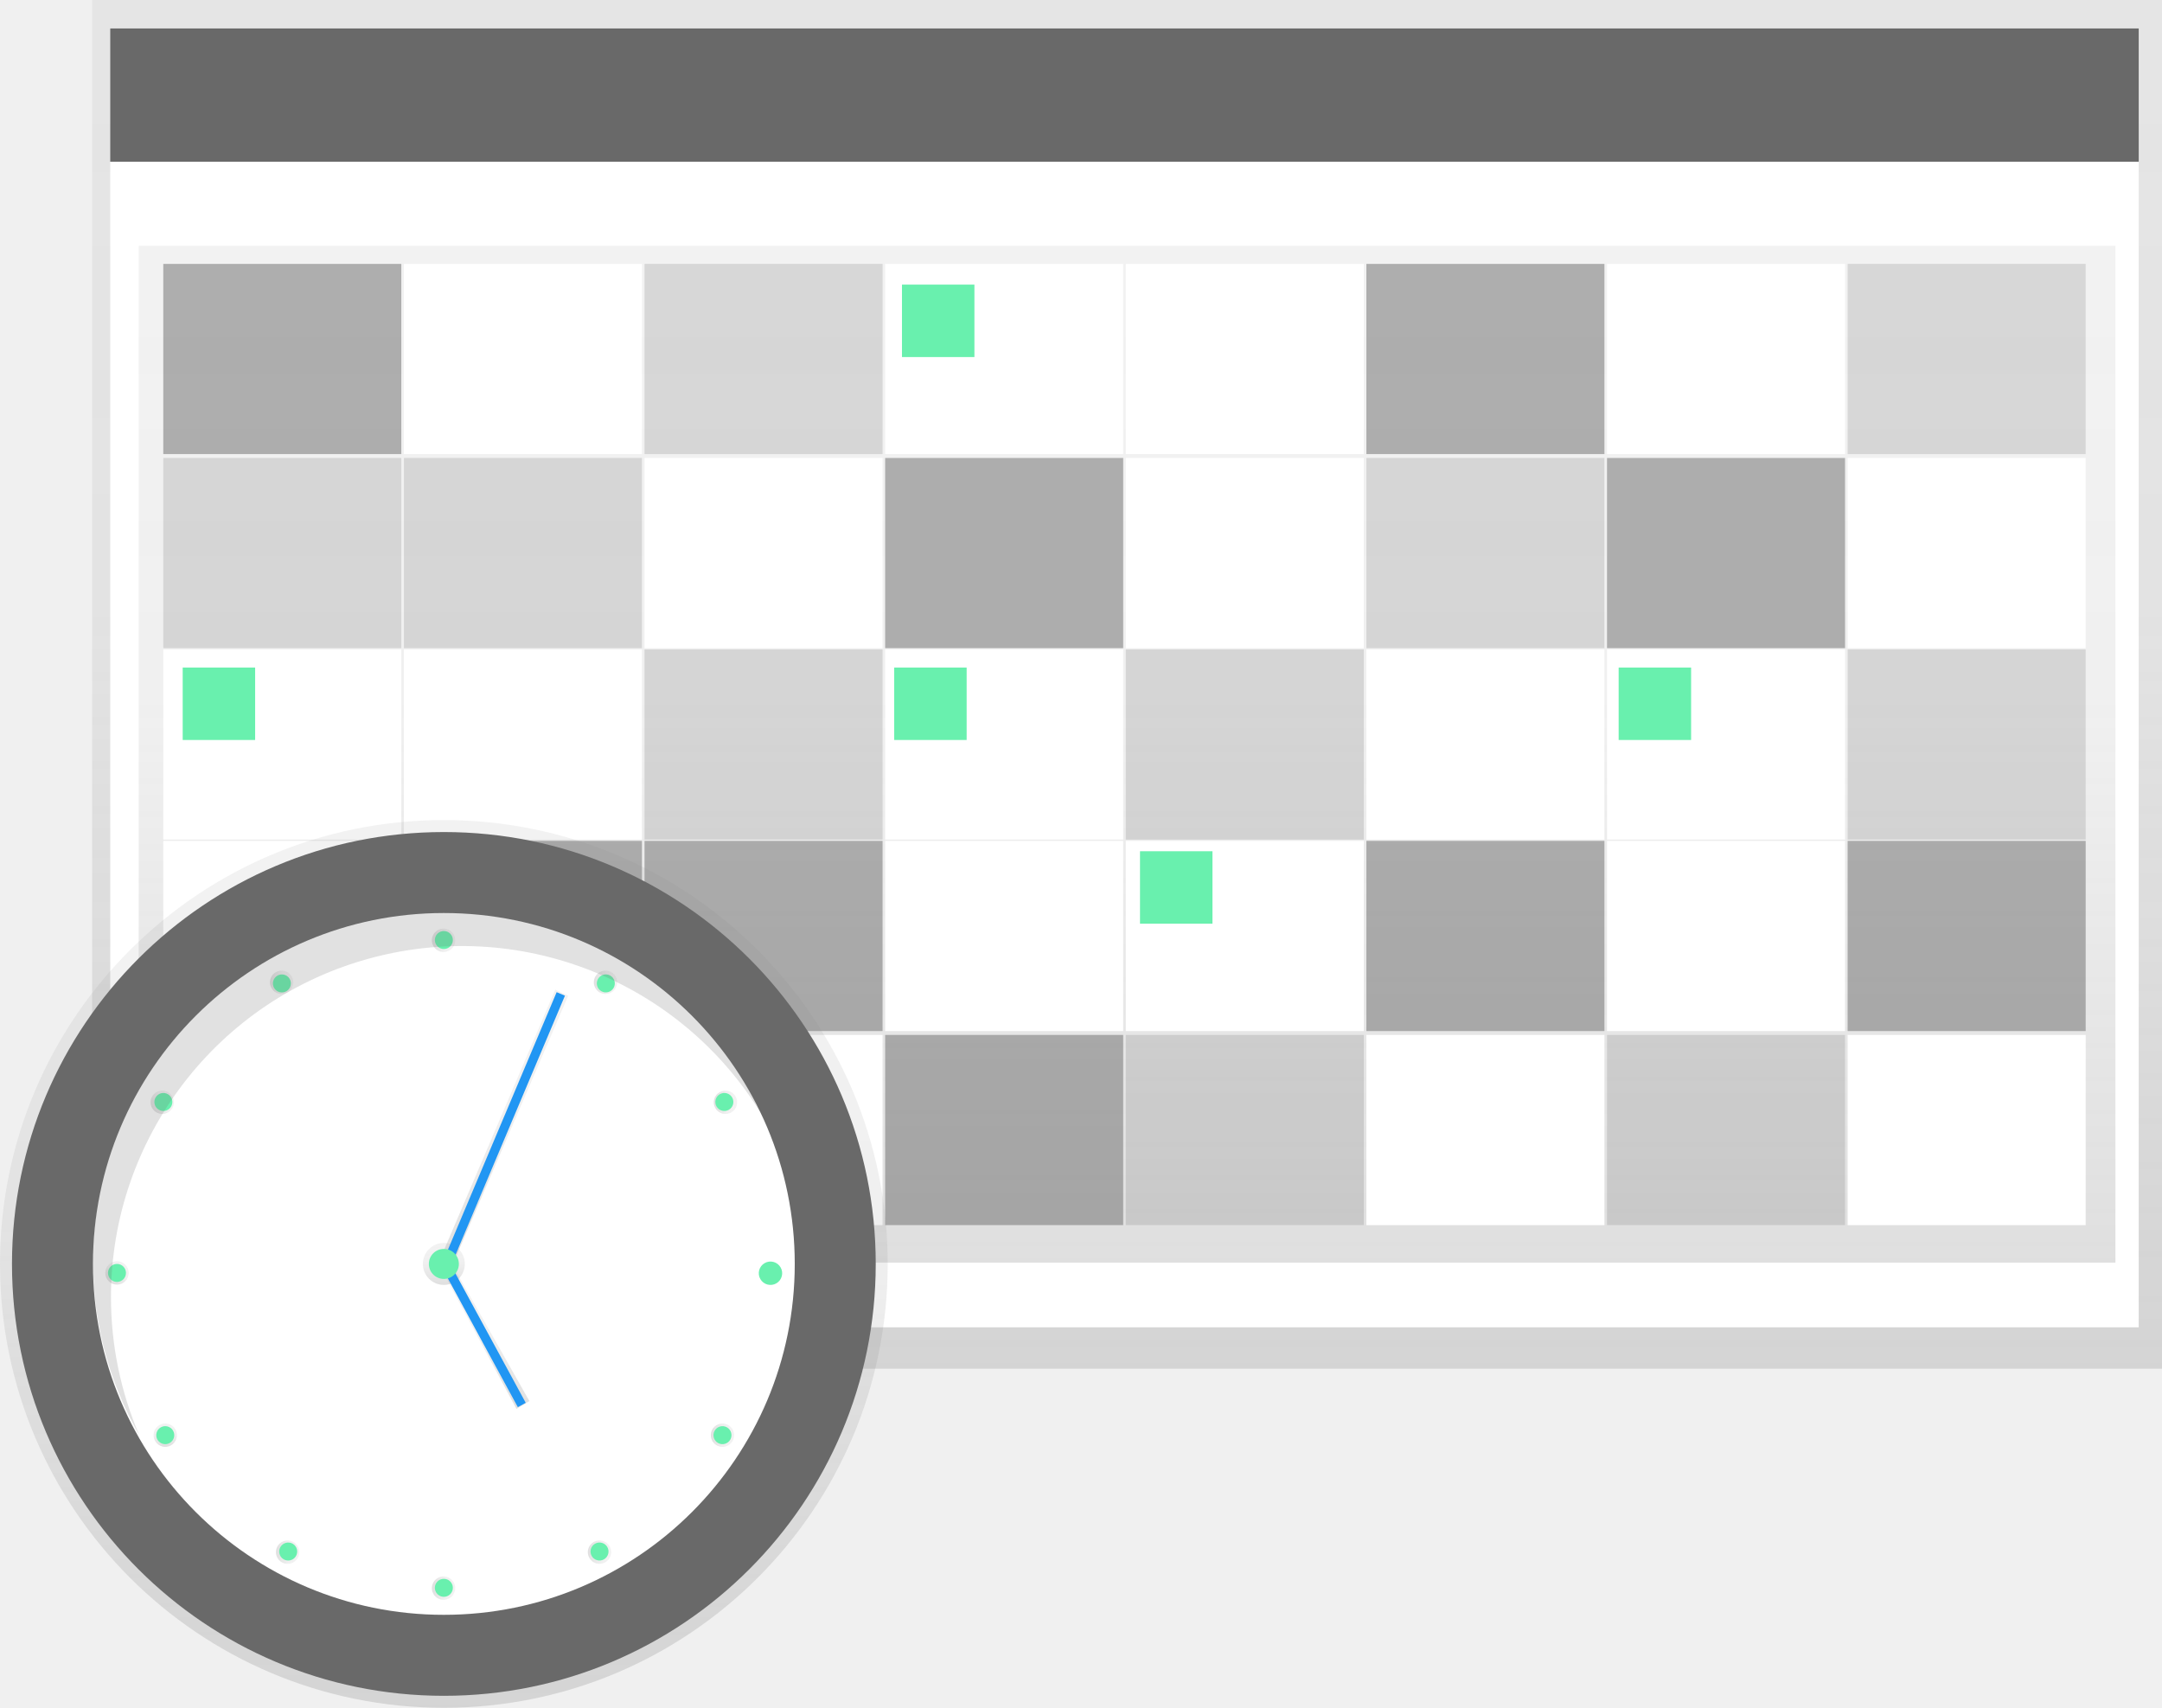
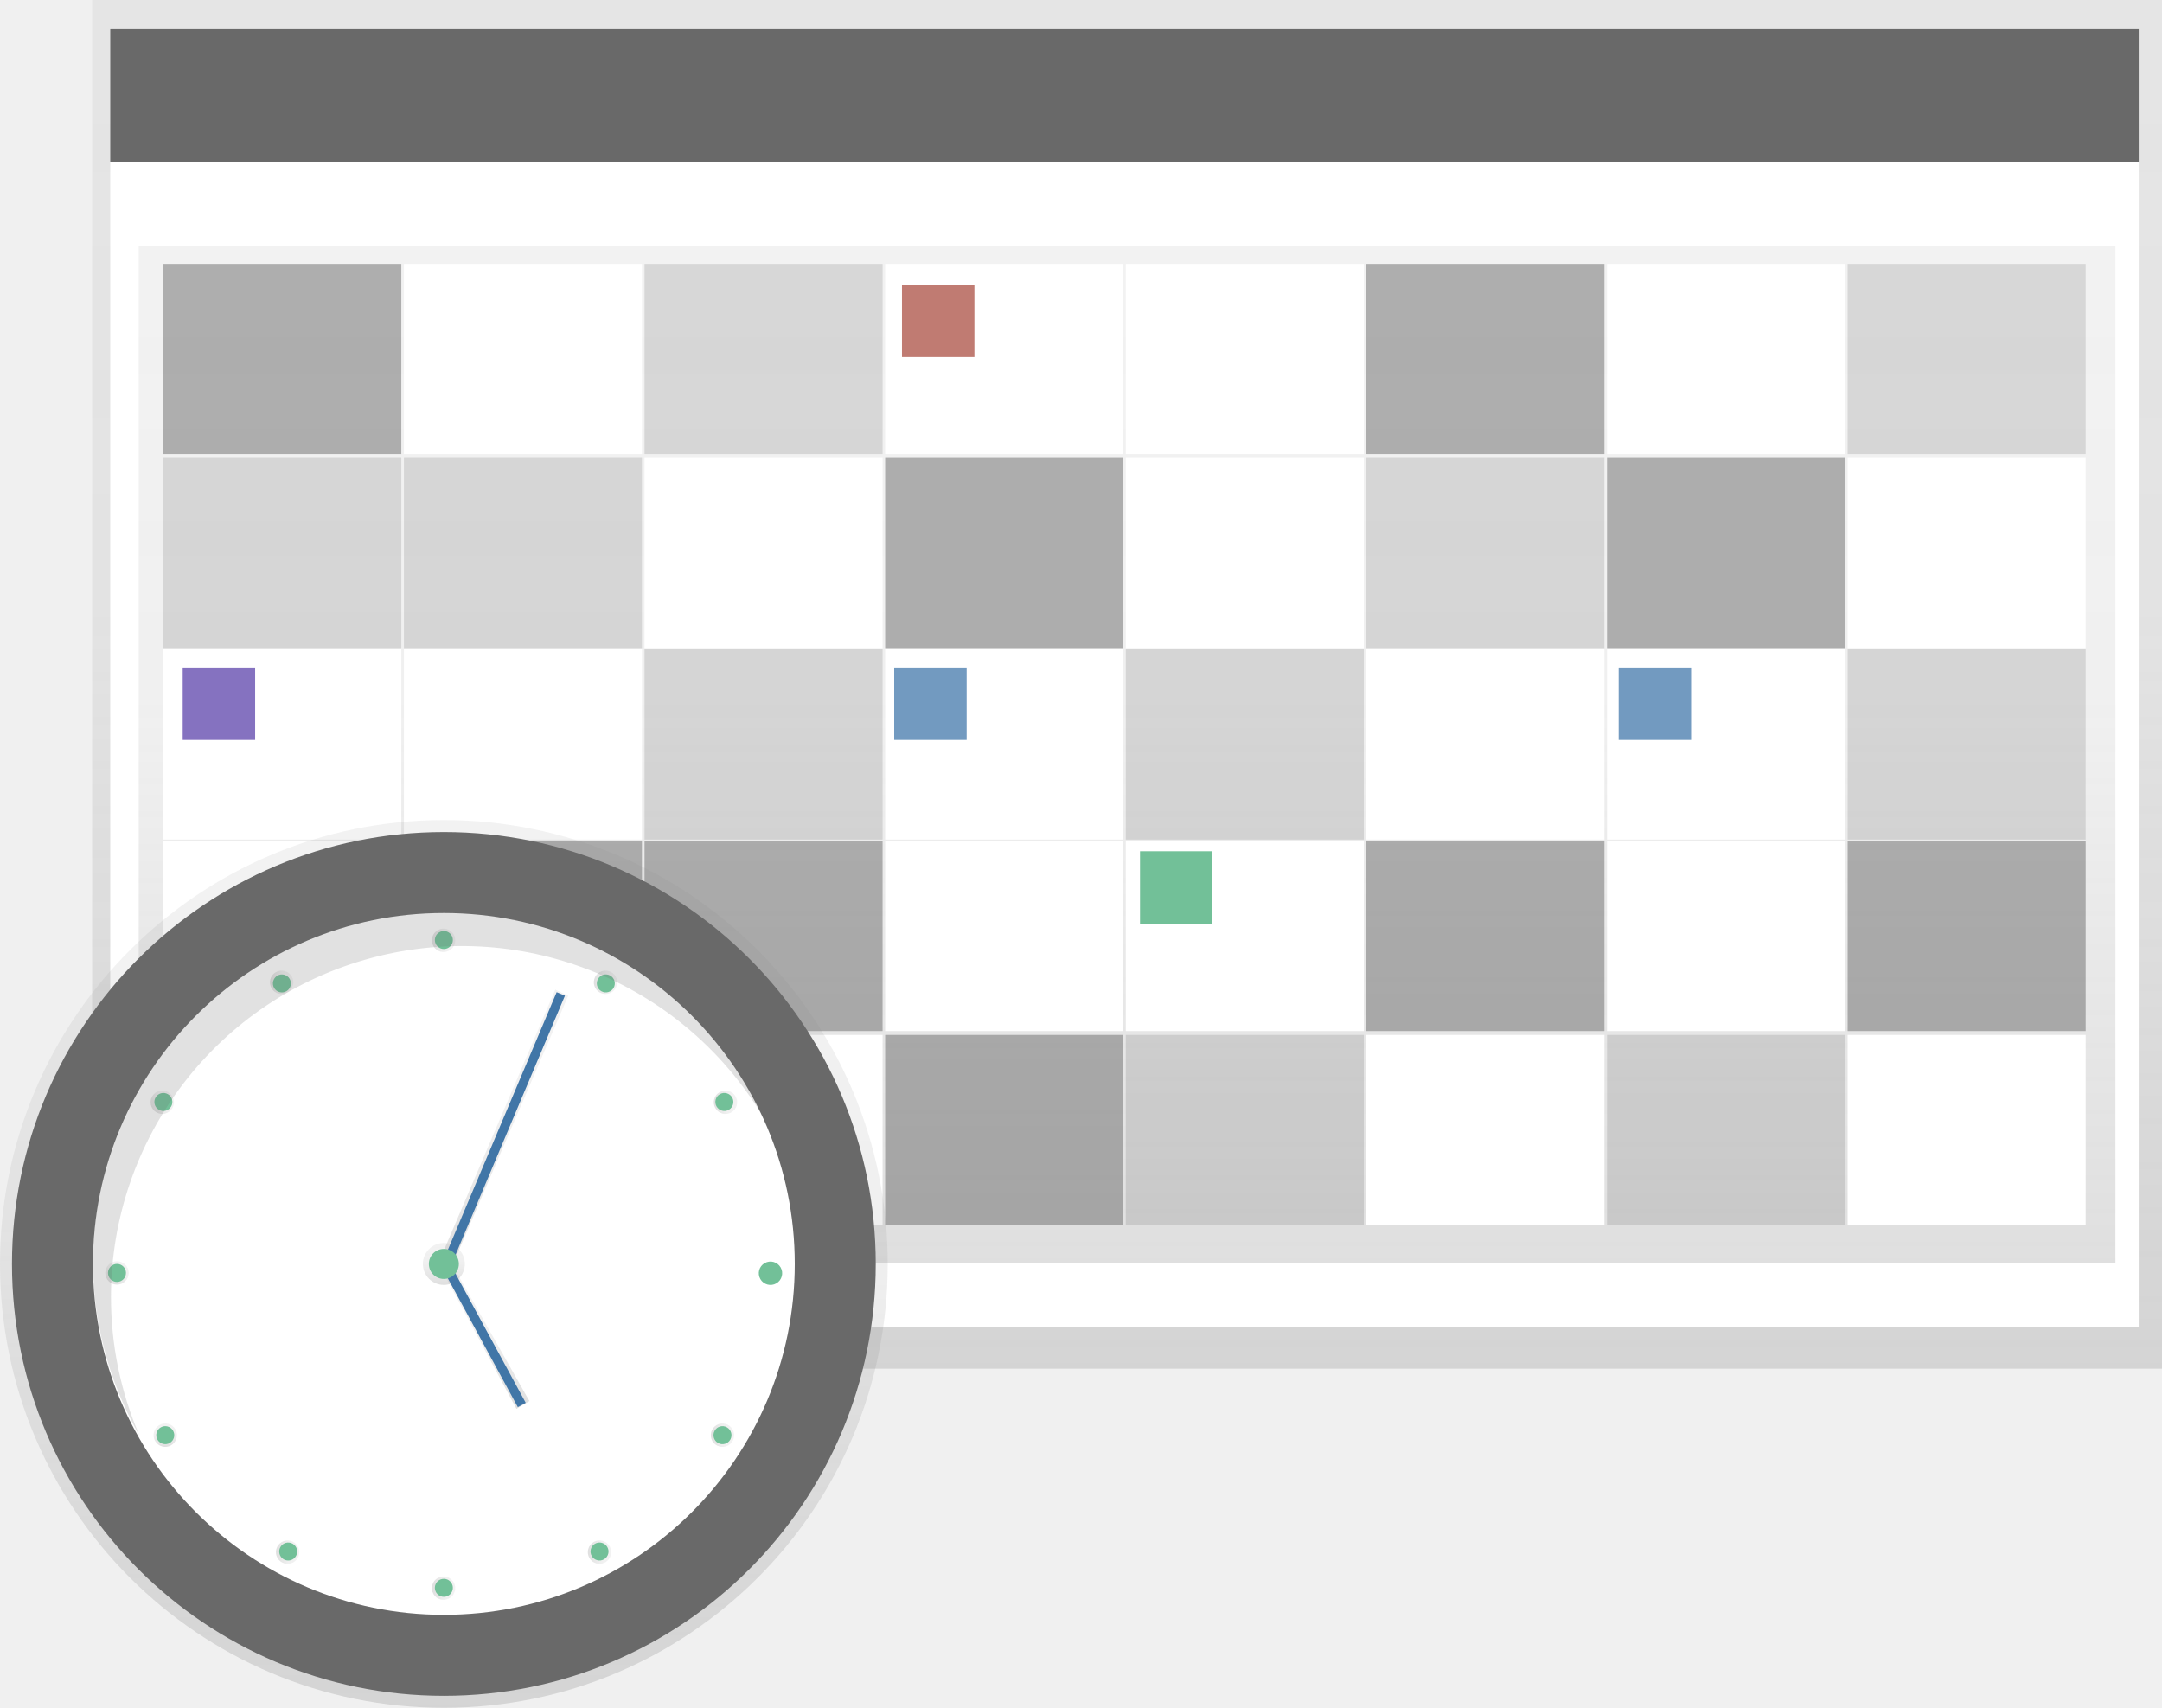
- <svg xmlns="http://www.w3.org/2000/svg" xmlns:xlink="http://www.w3.org/1999/xlink" id="3cd38589-f6b5-4ced-9f2c-9a4b79f01fae" data-name="Layer 1" width="835.61" height="660.05" viewBox="0 0 835.61 660.05">
-   <defs>
-     <linearGradient id="459c4fc8-d836-433f-a197-0a2a91cd58e2" x1="435.61" y1="529" x2="435.61" gradientUnits="userSpaceOnUse">
-       <stop offset="0" stop-color="gray" stop-opacity="0.25" />
-       <stop offset="0.54" stop-color="gray" stop-opacity="0.12" />
-       <stop offset="1" stop-color="gray" stop-opacity="0.1" />
+ <svg xmlns="http://www.w3.org/2000/svg" xmlns:xlink="http://www.w3.org/1999/xlink" version="1.1" viewBox="0 0 835.61 660.05" height="660.05" width="835.61" data-name="Layer 1" id="3cd38589-f6b5-4ced-9f2c-9a4b79f01fae">
+   <defs id="defs1058">
+     <linearGradient gradientUnits="userSpaceOnUse" x2="435.61" y1="529" x1="435.61" id="459c4fc8-d836-433f-a197-0a2a91cd58e2">
+       <stop id="stop1035" stop-opacity="0.25" stop-color="gray" offset="0" />
+       <stop id="stop1037" stop-opacity="0.12" stop-color="gray" offset="0.54" />
+       <stop id="stop1039" stop-opacity="0.1" stop-color="gray" offset="1" />
    </linearGradient>
-     <linearGradient id="342ea0e6-6062-49b7-bc20-c734cb7a73a4" x1="435.61" y1="488" x2="435.61" y2="95" xlink:href="#459c4fc8-d836-433f-a197-0a2a91cd58e2" />
-     <linearGradient id="763d00b7-5a07-4818-8ebb-d18341e18e84" x1="171.55" y1="660.05" x2="171.55" y2="316.95" xlink:href="#459c4fc8-d836-433f-a197-0a2a91cd58e2" />
-     <linearGradient id="92069d5c-e5f8-43fe-b38d-e54af900eab7" x1="171.55" y1="496.61" x2="171.55" y2="480.38" xlink:href="#459c4fc8-d836-433f-a197-0a2a91cd58e2" />
-     <linearGradient id="cc2cb1f8-9965-47fb-9589-218376181648" x1="194.61" y1="489.5" x2="194.61" y2="382.5" xlink:href="#459c4fc8-d836-433f-a197-0a2a91cd58e2" />
-     <linearGradient id="21b9629b-50a9-4ebb-aca6-e4e0185f53fc" x1="187.61" y1="544.5" x2="187.61" y2="488.5" xlink:href="#459c4fc8-d836-433f-a197-0a2a91cd58e2" />
-     <linearGradient id="fcd1d80a-fd87-48d8-ac9f-c26a469979c7" x1="509.54" y1="778.88" x2="509.54" y2="769.85" gradientTransform="translate(1170.3 491.9) rotate(120)" xlink:href="#459c4fc8-d836-433f-a197-0a2a91cd58e2" />
-     <linearGradient id="103b5314-699c-4416-ba96-f0315aa2be6d" x1="246.07" y1="679.17" x2="246.07" y2="670.14" gradientTransform="translate(370.3 -32.65) rotate(30)" xlink:href="#459c4fc8-d836-433f-a197-0a2a91cd58e2" />
-     <linearGradient id="f7eccc56-af47-4388-bae2-3610c4149eb5" x1="364.44" y1="766.03" x2="364.44" y2="756.99" gradientTransform="translate(110.34 -349.73) rotate(30)" xlink:href="#459c4fc8-d836-433f-a197-0a2a91cd58e2" />
-     <linearGradient id="bcd8726a-d7c5-49b1-9a44-0b3978539435" x1="643.63" y1="719.48" x2="643.63" y2="710.44" gradientTransform="translate(1232.03 299.71) rotate(120)" xlink:href="#459c4fc8-d836-433f-a197-0a2a91cd58e2" />
-     <linearGradient id="391a46f9-b208-48d2-be26-d2096ab99e61" x1="627.41" y1="656.89" x2="627.41" y2="647.85" gradientTransform="translate(1232.3 266.24) rotate(120)" xlink:href="#459c4fc8-d836-433f-a197-0a2a91cd58e2" />
-     <linearGradient id="83f8f054-eb9c-442d-b51f-167d68b16295" x1="643.63" y1="594.29" x2="643.63" y2="585.26" gradientTransform="translate(1248.8 237.12) rotate(120)" xlink:href="#459c4fc8-d836-433f-a197-0a2a91cd58e2" />
-     <linearGradient id="ae1ae34d-eb1b-4711-a510-1c391231e596" x1="690" y1="547.93" x2="690" y2="538.89" gradientTransform="translate(1278.2 220.15) rotate(120)" xlink:href="#459c4fc8-d836-433f-a197-0a2a91cd58e2" />
-     <linearGradient id="9891a10d-f6cd-4be8-8439-1a188b457eca" x1="818.66" y1="549.09" x2="818.66" y2="540.05" gradientTransform="translate(1342.37 237.96) rotate(120)" xlink:href="#459c4fc8-d836-433f-a197-0a2a91cd58e2" />
-     <linearGradient id="fc0ab291-1c38-49b0-9137-a4534010b0cb" x1="863.87" y1="596.61" x2="863.87" y2="587.58" gradientTransform="translate(1358.61 267.78) rotate(120)" xlink:href="#459c4fc8-d836-433f-a197-0a2a91cd58e2" />
-     <linearGradient id="28dee737-f47b-4c6f-813e-2c0be0b581eb" x1="877.78" y1="656.89" x2="877.78" y2="647.85" gradientTransform="translate(1357.49 299.78) rotate(120)" xlink:href="#459c4fc8-d836-433f-a197-0a2a91cd58e2" />
-     <linearGradient id="228de15d-ea7a-43bb-9b48-ae33db5c4fe2" x1="863.87" y1="717.16" x2="863.87" y2="708.13" gradientTransform="translate(1342.46 328.06) rotate(120)" xlink:href="#459c4fc8-d836-433f-a197-0a2a91cd58e2" />
+     <linearGradient xlink:href="#459c4fc8-d836-433f-a197-0a2a91cd58e2" y2="95" x2="435.61" y1="488" x1="435.61" id="342ea0e6-6062-49b7-bc20-c734cb7a73a4" />
+     <linearGradient xlink:href="#459c4fc8-d836-433f-a197-0a2a91cd58e2" y2="316.95" x2="171.55" y1="660.05" x1="171.55" id="763d00b7-5a07-4818-8ebb-d18341e18e84" />
+     <linearGradient xlink:href="#459c4fc8-d836-433f-a197-0a2a91cd58e2" y2="480.38" x2="171.55" y1="496.61" x1="171.55" id="92069d5c-e5f8-43fe-b38d-e54af900eab7" />
+     <linearGradient xlink:href="#459c4fc8-d836-433f-a197-0a2a91cd58e2" y2="382.5" x2="194.61" y1="489.5" x1="194.61" id="cc2cb1f8-9965-47fb-9589-218376181648" />
+     <linearGradient xlink:href="#459c4fc8-d836-433f-a197-0a2a91cd58e2" y2="488.5" x2="187.61" y1="544.5" x1="187.61" id="21b9629b-50a9-4ebb-aca6-e4e0185f53fc" />
+     <linearGradient xlink:href="#459c4fc8-d836-433f-a197-0a2a91cd58e2" gradientTransform="translate(1170.3 491.9) rotate(120)" y2="769.85" x2="509.54" y1="778.88" x1="509.54" id="fcd1d80a-fd87-48d8-ac9f-c26a469979c7" />
+     <linearGradient xlink:href="#459c4fc8-d836-433f-a197-0a2a91cd58e2" gradientTransform="translate(370.3 -32.65) rotate(30)" y2="670.14" x2="246.07" y1="679.17" x1="246.07" id="103b5314-699c-4416-ba96-f0315aa2be6d" />
+     <linearGradient xlink:href="#459c4fc8-d836-433f-a197-0a2a91cd58e2" gradientTransform="translate(110.34 -349.73) rotate(30)" y2="756.99" x2="364.44" y1="766.03" x1="364.44" id="f7eccc56-af47-4388-bae2-3610c4149eb5" />
+     <linearGradient xlink:href="#459c4fc8-d836-433f-a197-0a2a91cd58e2" gradientTransform="translate(1232.03 299.71) rotate(120)" y2="710.44" x2="643.63" y1="719.48" x1="643.63" id="bcd8726a-d7c5-49b1-9a44-0b3978539435" />
+     <linearGradient xlink:href="#459c4fc8-d836-433f-a197-0a2a91cd58e2" gradientTransform="translate(1232.3 266.24) rotate(120)" y2="647.85" x2="627.41" y1="656.89" x1="627.41" id="391a46f9-b208-48d2-be26-d2096ab99e61" />
+     <linearGradient xlink:href="#459c4fc8-d836-433f-a197-0a2a91cd58e2" gradientTransform="translate(1248.8 237.12) rotate(120)" y2="585.26" x2="643.63" y1="594.29" x1="643.63" id="83f8f054-eb9c-442d-b51f-167d68b16295" />
+     <linearGradient xlink:href="#459c4fc8-d836-433f-a197-0a2a91cd58e2" gradientTransform="translate(1278.2 220.15) rotate(120)" y2="538.89" x2="690" y1="547.93" x1="690" id="ae1ae34d-eb1b-4711-a510-1c391231e596" />
+     <linearGradient xlink:href="#459c4fc8-d836-433f-a197-0a2a91cd58e2" gradientTransform="translate(1342.37 237.96) rotate(120)" y2="540.05" x2="818.66" y1="549.09" x1="818.66" id="9891a10d-f6cd-4be8-8439-1a188b457eca" />
+     <linearGradient xlink:href="#459c4fc8-d836-433f-a197-0a2a91cd58e2" gradientTransform="translate(1358.61 267.78) rotate(120)" y2="587.58" x2="863.87" y1="596.61" x1="863.87" id="fc0ab291-1c38-49b0-9137-a4534010b0cb" />
+     <linearGradient xlink:href="#459c4fc8-d836-433f-a197-0a2a91cd58e2" gradientTransform="translate(1357.49 299.78) rotate(120)" y2="647.85" x2="877.78" y1="656.89" x1="877.78" id="28dee737-f47b-4c6f-813e-2c0be0b581eb" />
+     <linearGradient xlink:href="#459c4fc8-d836-433f-a197-0a2a91cd58e2" gradientTransform="translate(1342.46 328.06) rotate(120)" y2="708.13" x2="863.87" y1="717.16" x1="863.87" id="228de15d-ea7a-43bb-9b48-ae33db5c4fe2" />
  </defs>
-   <rect x="35.61" width="800" height="529" fill="url(#459c4fc8-d836-433f-a197-0a2a91cd58e2)" />
-   <rect x="42.61" y="62.5" width="784" height="450.5" fill="#fff" />
-   <rect x="42.61" y="11" width="784" height="51.5" fill="#696969" />
-   <rect x="53.61" y="95" width="764" height="393" fill="url(#342ea0e6-6062-49b7-bc20-c734cb7a73a4)" />
-   <rect x="63.11" y="102" width="92" height="73.5" fill="#696969" opacity="0.5" />
-   <rect x="156.11" y="102" width="92" height="73.5" fill="#fff" />
-   <rect x="249.11" y="102" width="92" height="73.5" fill="#696969" opacity="0.2" />
-   <rect x="342.11" y="102" width="92" height="73.5" fill="#fff" />
-   <rect x="435.11" y="102" width="92" height="73.5" fill="#fff" />
-   <rect x="528.11" y="102" width="92" height="73.5" fill="#696969" opacity="0.5" />
-   <rect x="621.11" y="102" width="92" height="73.5" fill="#fff" />
-   <rect x="714.11" y="102" width="92" height="73.5" fill="#696969" opacity="0.2" />
-   <rect x="63.11" y="177" width="92" height="73.5" fill="#696969" opacity="0.2" />
-   <rect x="156.11" y="177" width="92" height="73.5" fill="#696969" opacity="0.2" />
-   <rect x="249.11" y="177" width="92" height="73.5" fill="#fff" />
-   <rect x="342.11" y="177" width="92" height="73.5" fill="#696969" opacity="0.5" />
-   <rect x="435.11" y="177" width="92" height="73.5" fill="#fff" />
-   <rect x="528.11" y="177" width="92" height="73.5" fill="#696969" opacity="0.2" />
-   <rect x="621.11" y="177" width="92" height="73.5" fill="#696969" opacity="0.5" />
-   <rect x="714.11" y="177" width="92" height="73.5" fill="#fff" />
-   <rect x="63.11" y="251" width="92" height="73.5" fill="#fff" />
-   <rect x="156.11" y="251" width="92" height="73.5" fill="#fff" />
-   <rect x="249.11" y="251" width="92" height="73.5" fill="#696969" opacity="0.2" />
-   <rect x="342.11" y="251" width="92" height="73.5" fill="#fff" />
-   <rect x="435.11" y="251" width="92" height="73.5" fill="#696969" opacity="0.2" />
-   <rect x="528.11" y="251" width="92" height="73.5" fill="#fff" />
-   <rect x="621.11" y="251" width="92" height="73.5" fill="#fff" />
-   <rect x="714.11" y="251" width="92" height="73.5" fill="#696969" opacity="0.2" />
-   <rect x="63.11" y="325" width="92" height="73.5" fill="#fff" />
-   <rect x="156.11" y="325" width="92" height="73.5" fill="#696969" opacity="0.5" />
-   <rect x="249.11" y="325" width="92" height="73.5" fill="#696969" opacity="0.5" />
-   <rect x="342.11" y="325" width="92" height="73.5" fill="#fff" />
-   <rect x="435.11" y="325" width="92" height="73.5" fill="#fff" />
-   <rect x="528.11" y="325" width="92" height="73.5" fill="#696969" opacity="0.5" />
-   <rect x="621.11" y="325" width="92" height="73.5" fill="#fff" />
-   <rect x="714.11" y="325" width="92" height="73.5" fill="#696969" opacity="0.5" />
-   <rect x="63.11" y="400" width="92" height="73.5" fill="#696969" opacity="0.5" />
-   <rect x="156.11" y="400" width="92" height="73.5" fill="#696969" opacity="0.2" />
-   <rect x="249.11" y="400" width="92" height="73.5" fill="#fff" />
-   <rect x="342.11" y="400" width="92" height="73.5" fill="#696969" opacity="0.5" />
-   <rect x="435.11" y="400" width="92" height="73.5" fill="#696969" opacity="0.2" />
-   <rect x="528.11" y="400" width="92" height="73.5" fill="#fff" />
-   <rect x="621.11" y="400" width="92" height="73.5" fill="#696969" opacity="0.2" />
-   <rect x="714.11" y="400" width="92" height="73.5" fill="#fff" />
-   <rect x="70.61" y="258" width="28" height="28" fill="#69f0ae" />
-   <rect x="348.61" y="110" width="28" height="28" fill="#69f0ae" />
-   <rect x="345.61" y="258" width="28" height="28" fill="#69f0ae" />
-   <rect x="440.61" y="329" width="28" height="28" fill="#69f0ae" />
-   <rect x="625.61" y="258" width="28" height="28" fill="#69f0ae" />
-   <circle cx="171.55" cy="488.5" r="171.55" fill="url(#763d00b7-5a07-4818-8ebb-d18341e18e84)" />
-   <circle cx="171.55" cy="488.5" r="166.92" fill="#696969" />
-   <circle cx="171.55" cy="488.5" r="135.62" fill="#fff" />
-   <circle cx="171.55" cy="488.5" r="8.11" fill="url(#92069d5c-e5f8-43fe-b38d-e54af900eab7)" />
-   <line x1="216.76" y1="384.18" x2="172.71" y2="488.5" fill="#696969" />
-   <polygon points="174.61 489.5 169.61 487.82 214.61 382.5 219.61 384.85 174.61 489.5" fill="url(#cc2cb1f8-9965-47fb-9589-218376181648)" />
-   <rect x="320.31" y="554.57" width="113.24" height="3.48" transform="translate(-464.39 567.17) rotate(-67.11)" fill="#2196f3" />
-   <line x1="172.71" y1="489.66" x2="201.69" y2="542.98" fill="#696969" />
-   <polygon points="199.61 544.5 170.61 490.5 174.61 488.5 204.61 541.5 199.61 544.5" fill="url(#21b9629b-50a9-4ebb-aca6-e4e0185f53fc)" />
-   <rect x="367.66" y="605.95" width="3.48" height="60.69" transform="translate(-441.2 133.65) rotate(-28.52)" fill="#2196f3" />
-   <circle cx="297.9" cy="491.98" r="3.48" fill="#696969" />
-   <circle cx="244.91" cy="545.99" r="4.52" transform="translate(-532.58 365.12) rotate(-60)" fill="url(#fcd1d80a-fd87-48d8-ac9f-c26a469979c7)" />
-   <circle cx="246.07" cy="674.66" r="4.52" transform="translate(-486.56 93.44) rotate(-30)" fill="url(#103b5314-699c-4416-ba96-f0315aa2be6d)" />
-   <circle cx="45.21" cy="491.98" r="4.52" fill="url(#f7eccc56-af47-4388-bae2-3610c4149eb5)" />
-   <circle cx="291.04" cy="499.63" r="4.52" transform="translate(-393.02 92.48) rotate(-30)" fill="url(#bcd8726a-d7c5-49b1-9a44-0b3978539435)" />
-   <circle cx="353.63" cy="483.41" r="4.52" transform="translate(-376.52 121.6) rotate(-30)" fill="url(#391a46f9-b208-48d2-be26-d2096ab99e61)" />
-   <circle cx="416.23" cy="499.63" r="4.52" transform="translate(-376.25 155.08) rotate(-30)" fill="url(#83f8f054-eb9c-442d-b51f-167d68b16295)" />
-   <circle cx="462.59" cy="546" r="4.52" transform="translate(-393.22 184.47) rotate(-30)" fill="url(#ae1ae34d-eb1b-4711-a510-1c391231e596)" />
-   <circle cx="461.43" cy="674.66" r="4.52" transform="translate(-457.7 201.13) rotate(-30)" fill="url(#9891a10d-f6cd-4be8-8439-1a188b457eca)" />
-   <circle cx="413.91" cy="719.87" r="4.52" transform="translate(-486.68 183.42) rotate(-30)" fill="url(#fc0ab291-1c38-49b0-9137-a4534010b0cb)" />
-   <circle cx="353.63" cy="733.78" r="4.52" transform="translate(-501.71 155.15) rotate(-30)" fill="url(#28dee737-f47b-4c6f-813e-2c0be0b581eb)" />
-   <circle cx="293.36" cy="719.87" r="4.52" transform="translate(-502.83 123.15) rotate(-30)" fill="url(#228de15d-ea7a-43bb-9b48-ae33db5c4fe2)" />
-   <circle cx="171.55" cy="363.31" r="3.48" fill="#69f0ae" />
-   <circle cx="416.34" cy="500.06" r="3.48" transform="translate(-407.09 490.61) rotate(-60)" fill="#69f0ae" />
-   <circle cx="462.16" cy="545.88" r="3.48" transform="translate(-393.22 184.24) rotate(-30)" fill="#69f0ae" />
-   <circle cx="461.43" cy="674.66" r="3.48" transform="translate(-535.75 616.96) rotate(-60)" fill="#69f0ae" />
-   <circle cx="413.91" cy="719.63" r="3.48" transform="translate(-486.56 183.39) rotate(-30)" fill="#69f0ae" />
-   <circle cx="291.15" cy="500.06" r="3.48" transform="translate(-393.22 92.6) rotate(-30)" fill="#69f0ae" />
-   <circle cx="245.33" cy="545.88" r="3.48" transform="translate(-532.27 365.43) rotate(-60)" fill="#69f0ae" />
-   <circle cx="479.98" cy="612.07" r="4.52" transform="translate(-423.92 202.02) rotate(-30)" fill="#69f0ae" />
-   <circle cx="246.07" cy="674.66" r="3.48" transform="translate(-486.56 93.44) rotate(-30)" fill="#69f0ae" />
-   <circle cx="293.58" cy="719.63" r="3.48" transform="translate(-658.62 494.09) rotate(-60)" fill="#69f0ae" />
-   <circle cx="45.21" cy="491.98" r="3.48" fill="#69f0ae" />
-   <circle cx="171.55" cy="613.68" r="3.48" fill="#69f0ae" />
-   <path d="M225.08,621.22a135.64,135.64,0,0,1,253.28-67.48A135.64,135.64,0,1,0,236.08,674.8,135.16,135.16,0,0,1,225.08,621.22Z" transform="translate(-182.19 -119.97)" fill="#696969" opacity="0.2" />
-   <circle cx="171.55" cy="488.5" r="5.8" fill="#69f0ae" />
+   <rect id="rect1062" fill="url(#459c4fc8-d836-433f-a197-0a2a91cd58e2)" height="529" width="800" x="35.61" />
+   <rect id="rect1064" fill="#fff" height="450.5" width="784" y="62.5" x="42.61" />
+   <rect id="rect1066" fill="#696969" height="51.5" width="784" y="11" x="42.61" />
+   <rect id="rect1068" fill="url(#342ea0e6-6062-49b7-bc20-c734cb7a73a4)" height="393" width="764" y="95" x="53.61" />
+   <rect id="rect1070" opacity="0.5" fill="#696969" height="73.5" width="92" y="102" x="63.11" />
+   <rect id="rect1072" fill="#fff" height="73.5" width="92" y="102" x="156.11" />
+   <rect id="rect1074" opacity="0.2" fill="#696969" height="73.5" width="92" y="102" x="249.11" />
+   <rect id="rect1076" fill="#fff" height="73.5" width="92" y="102" x="342.11" />
+   <rect id="rect1078" fill="#fff" height="73.5" width="92" y="102" x="435.11" />
+   <rect id="rect1080" opacity="0.5" fill="#696969" height="73.5" width="92" y="102" x="528.11" />
+   <rect id="rect1082" fill="#fff" height="73.5" width="92" y="102" x="621.11" />
+   <rect id="rect1084" opacity="0.2" fill="#696969" height="73.5" width="92" y="102" x="714.11" />
+   <rect id="rect1086" opacity="0.2" fill="#696969" height="73.5" width="92" y="177" x="63.11" />
+   <rect id="rect1088" opacity="0.2" fill="#696969" height="73.5" width="92" y="177" x="156.11" />
+   <rect id="rect1090" fill="#fff" height="73.5" width="92" y="177" x="249.11" />
+   <rect id="rect1092" opacity="0.5" fill="#696969" height="73.5" width="92" y="177" x="342.11" />
+   <rect id="rect1094" fill="#fff" height="73.5" width="92" y="177" x="435.11" />
+   <rect id="rect1096" opacity="0.2" fill="#696969" height="73.5" width="92" y="177" x="528.11" />
+   <rect id="rect1098" opacity="0.5" fill="#696969" height="73.5" width="92" y="177" x="621.11" />
+   <rect id="rect1100" fill="#fff" height="73.5" width="92" y="177" x="714.11" />
+   <rect id="rect1102" fill="#fff" height="73.5" width="92" y="251" x="63.11" />
+   <rect id="rect1104" fill="#fff" height="73.5" width="92" y="251" x="156.11" />
+   <rect id="rect1106" opacity="0.2" fill="#696969" height="73.5" width="92" y="251" x="249.11" />
+   <rect id="rect1108" fill="#fff" height="73.5" width="92" y="251" x="342.11" />
+   <rect id="rect1110" opacity="0.2" fill="#696969" height="73.5" width="92" y="251" x="435.11" />
+   <rect id="rect1112" fill="#fff" height="73.5" width="92" y="251" x="528.11" />
+   <rect id="rect1114" fill="#fff" height="73.5" width="92" y="251" x="621.11" />
+   <rect id="rect1116" opacity="0.2" fill="#696969" height="73.5" width="92" y="251" x="714.11" />
+   <rect id="rect1118" fill="#fff" height="73.5" width="92" y="325" x="63.11" />
+   <rect id="rect1120" opacity="0.5" fill="#696969" height="73.5" width="92" y="325" x="156.11" />
+   <rect id="rect1122" opacity="0.5" fill="#696969" height="73.5" width="92" y="325" x="249.11" />
+   <rect id="rect1124" fill="#fff" height="73.5" width="92" y="325" x="342.11" />
+   <rect id="rect1126" fill="#fff" height="73.5" width="92" y="325" x="435.11" />
+   <rect id="rect1128" opacity="0.5" fill="#696969" height="73.5" width="92" y="325" x="528.11" />
+   <rect id="rect1130" fill="#fff" height="73.5" width="92" y="325" x="621.11" />
+   <rect id="rect1132" opacity="0.5" fill="#696969" height="73.5" width="92" y="325" x="714.11" />
+   <rect id="rect1134" opacity="0.5" fill="#696969" height="73.5" width="92" y="400" x="63.11" />
+   <rect id="rect1136" opacity="0.2" fill="#696969" height="73.5" width="92" y="400" x="156.11" />
+   <rect id="rect1138" fill="#fff" height="73.5" width="92" y="400" x="249.11" />
+   <rect id="rect1140" opacity="0.5" fill="#696969" height="73.5" width="92" y="400" x="342.11" />
+   <rect id="rect1142" opacity="0.2" fill="#696969" height="73.5" width="92" y="400" x="435.11" />
+   <rect id="rect1144" fill="#fff" height="73.5" width="92" y="400" x="528.11" />
+   <rect id="rect1146" opacity="0.2" fill="#696969" height="73.5" width="92" y="400" x="621.11" />
+   <rect id="rect1148" fill="#fff" height="73.5" width="92" y="400" x="714.11" />
+   <rect style="fill:#8572c0;fill-opacity:1" id="rect1150" fill="#72c098" height="28" width="28" y="258" x="70.61" />
+   <rect style="fill:#c07b72;fill-opacity:1" id="rect1152" fill="#72c098" height="28" width="28" y="110" x="348.61" />
+   <rect style="fill:#729ac0;fill-opacity:1" id="rect1154" fill="#72c098" height="28" width="28" y="258" x="345.61" />
+   <rect style="fill:#72c098;fill-opacity:1" id="rect1156" fill="#72c098" height="28" width="28" y="329" x="440.61" />
+   <rect style="fill:#729ac0;fill-opacity:1" id="rect1158" fill="#72c098" height="28" width="28" y="258" x="625.61" />
+   <circle id="circle1160" fill="url(#763d00b7-5a07-4818-8ebb-d18341e18e84)" r="171.55" cy="488.5" cx="171.55" />
+   <circle id="circle1162" fill="#696969" r="166.92" cy="488.5" cx="171.55" />
+   <circle id="circle1164" fill="#fff" r="135.62" cy="488.5" cx="171.55" />
+   <circle id="circle1166" fill="url(#92069d5c-e5f8-43fe-b38d-e54af900eab7)" r="8.11" cy="488.5" cx="171.55" />
+   <line id="line1168" fill="#696969" y2="488.5" x2="172.71" y1="384.18" x1="216.76" />
+   <polygon id="polygon1170" fill="url(#cc2cb1f8-9965-47fb-9589-218376181648)" points="174.61 489.5 169.61 487.82 214.61 382.5 219.61 384.85 174.61 489.5" />
+   <rect id="rect1172" fill="#4176a7" transform="translate(-464.39 567.17) rotate(-67.11)" height="3.48" width="113.24" y="554.57" x="320.31" />
+   <line id="line1174" fill="#696969" y2="542.98" x2="201.69" y1="489.66" x1="172.71" />
+   <polygon id="polygon1176" fill="url(#21b9629b-50a9-4ebb-aca6-e4e0185f53fc)" points="199.61 544.5 170.61 490.5 174.61 488.5 204.61 541.5 199.61 544.5" />
+   <rect id="rect1178" fill="#4176a7" transform="translate(-441.2 133.65) rotate(-28.52)" height="60.69" width="3.48" y="605.95" x="367.66" />
+   <circle id="circle1180" fill="#696969" r="3.48" cy="491.98" cx="297.9" />
+   <circle id="circle1182" fill="url(#fcd1d80a-fd87-48d8-ac9f-c26a469979c7)" transform="translate(-532.58 365.12) rotate(-60)" r="4.52" cy="545.99" cx="244.91" />
+   <circle id="circle1184" fill="url(#103b5314-699c-4416-ba96-f0315aa2be6d)" transform="translate(-486.56 93.44) rotate(-30)" r="4.52" cy="674.66" cx="246.07" />
+   <circle id="circle1186" fill="url(#f7eccc56-af47-4388-bae2-3610c4149eb5)" r="4.52" cy="491.98" cx="45.21" />
+   <circle id="circle1188" fill="url(#bcd8726a-d7c5-49b1-9a44-0b3978539435)" transform="translate(-393.02 92.48) rotate(-30)" r="4.52" cy="499.63" cx="291.04" />
+   <circle id="circle1190" fill="url(#391a46f9-b208-48d2-be26-d2096ab99e61)" transform="translate(-376.52 121.6) rotate(-30)" r="4.52" cy="483.41" cx="353.63" />
+   <circle id="circle1192" fill="url(#83f8f054-eb9c-442d-b51f-167d68b16295)" transform="translate(-376.25 155.08) rotate(-30)" r="4.52" cy="499.63" cx="416.23" />
+   <circle id="circle1194" fill="url(#ae1ae34d-eb1b-4711-a510-1c391231e596)" transform="translate(-393.22 184.47) rotate(-30)" r="4.52" cy="546" cx="462.59" />
+   <circle id="circle1196" fill="url(#9891a10d-f6cd-4be8-8439-1a188b457eca)" transform="translate(-457.7 201.13) rotate(-30)" r="4.52" cy="674.66" cx="461.43" />
+   <circle id="circle1198" fill="url(#fc0ab291-1c38-49b0-9137-a4534010b0cb)" transform="translate(-486.68 183.42) rotate(-30)" r="4.52" cy="719.87" cx="413.91" />
+   <circle id="circle1200" fill="url(#28dee737-f47b-4c6f-813e-2c0be0b581eb)" transform="translate(-501.71 155.15) rotate(-30)" r="4.52" cy="733.78" cx="353.63" />
+   <circle id="circle1202" fill="url(#228de15d-ea7a-43bb-9b48-ae33db5c4fe2)" transform="translate(-502.83 123.15) rotate(-30)" r="4.52" cy="719.87" cx="293.36" />
+   <circle id="circle1204" fill="#72c098" r="3.48" cy="363.31" cx="171.55" />
+   <circle id="circle1206" fill="#72c098" transform="translate(-407.09 490.61) rotate(-60)" r="3.48" cy="500.06" cx="416.34" />
+   <circle id="circle1208" fill="#72c098" transform="translate(-393.22 184.24) rotate(-30)" r="3.48" cy="545.88" cx="462.16" />
+   <circle id="circle1210" fill="#72c098" transform="translate(-535.75 616.96) rotate(-60)" r="3.48" cy="674.66" cx="461.43" />
+   <circle id="circle1212" fill="#72c098" transform="translate(-486.56 183.39) rotate(-30)" r="3.48" cy="719.63" cx="413.91" />
+   <circle id="circle1214" fill="#72c098" transform="translate(-393.22 92.6) rotate(-30)" r="3.48" cy="500.06" cx="291.15" />
+   <circle id="circle1216" fill="#72c098" transform="translate(-532.27 365.43) rotate(-60)" r="3.48" cy="545.88" cx="245.33" />
+   <circle id="circle1218" fill="#72c098" transform="translate(-423.92 202.02) rotate(-30)" r="4.52" cy="612.07" cx="479.98" />
+   <circle id="circle1220" fill="#72c098" transform="translate(-486.56 93.44) rotate(-30)" r="3.48" cy="674.66" cx="246.07" />
+   <circle id="circle1222" fill="#72c098" transform="translate(-658.62 494.09) rotate(-60)" r="3.48" cy="719.63" cx="293.58" />
+   <circle id="circle1224" fill="#72c098" r="3.48" cy="491.98" cx="45.21" />
+   <circle id="circle1226" fill="#72c098" r="3.48" cy="613.68" cx="171.55" />
+   <path id="path1228" opacity="0.2" fill="#696969" transform="translate(-182.19 -119.97)" d="M225.08,621.22a135.64,135.64,0,0,1,253.28-67.48A135.64,135.64,0,1,0,236.08,674.8,135.16,135.16,0,0,1,225.08,621.22Z" />
+   <circle id="circle1230" fill="#72c098" r="5.8" cy="488.5" cx="171.55" />
</svg>
